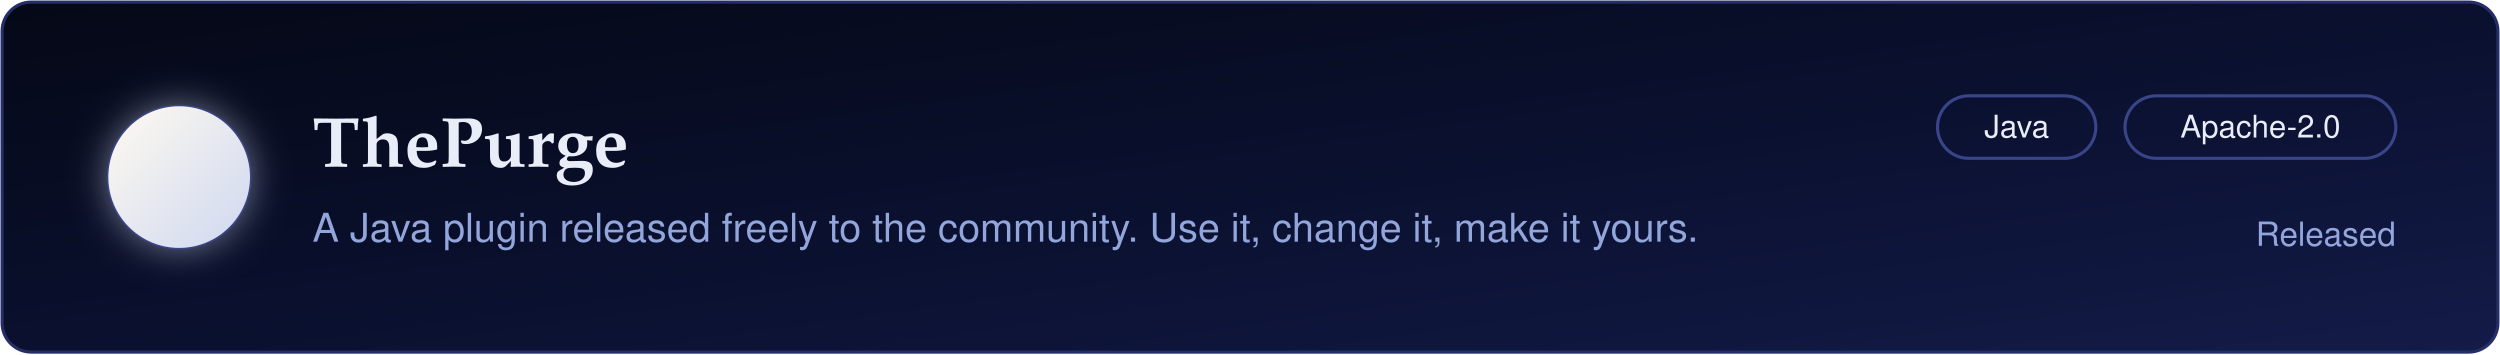
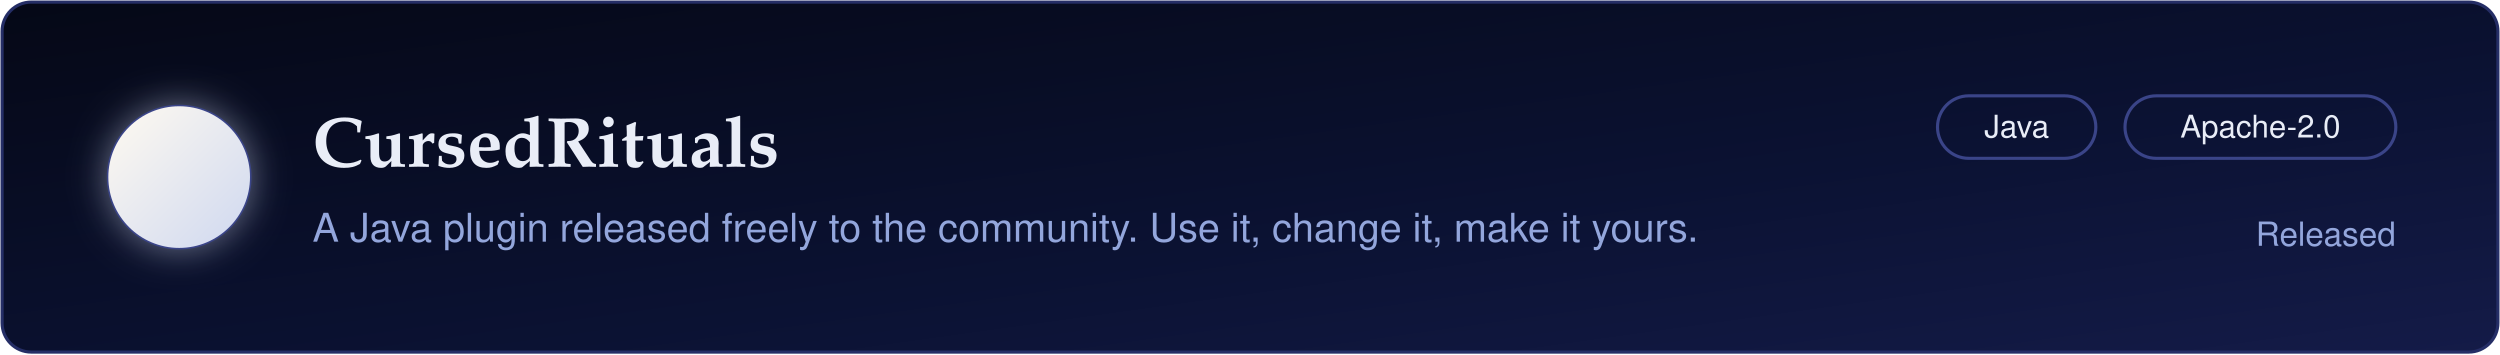
<svg xmlns="http://www.w3.org/2000/svg" width="1200" height="170" viewBox="0 0 1200 170" role="img" aria-labelledby="t d">
  <defs>
    <linearGradient id="moonGrad" x1="0" y1="0" x2="1" y2="1">
      <stop offset="0" stop-color="#fffaf0" />
      <stop offset="1" stop-color="#cfd8f0" />
    </linearGradient>
    <radialGradient id="shade" cx="0.72" cy="0.42" r="0.85">
      <stop offset="0" stop-color="#252f7c" />
      <stop offset="0.55" stop-color="#131a4a" />
      <stop offset="1" stop-color="#0a0f30" />
    </radialGradient>
    <filter id="blur" x="-50%" y="-50%" width="200%" height="200%">
      <feGaussianBlur stdDeviation="9" />
    </filter>
    <linearGradient id="panel" x1="0" y1="0" x2="1" y2="1">
      <stop offset="0" stop-color="#050816" />
      <stop offset="0.6" stop-color="#0b1233" />
      <stop offset="1" stop-color="#141b48" />
    </linearGradient>
  </defs>
  <rect x="1" y="1" width="1198" height="168" rx="14" fill="url(#panel)" stroke="#252e66" stroke-width="1.5" />
  <path d="M52 85 A34 34 0 1 1 120 85 A34 34 0 1 1 52 85Z" fill="#cfd8f0" opacity="0.55" filter="url(#blur)" />
  <circle cx="86" cy="85" r="34" fill="url(#shade)" stroke="#3a4488" stroke-width="1.5" />
  <path d="M52 85 A34 34 0 1 1 120 85 A34 34 0 1 1 52 85Z" fill="url(#moonGrad)" />
-   <text x="150" y="80" font-family="'Iowan Old Style','Palatino Linotype',Palatino,Georgia,'DejaVu Serif',serif" font-size="34" font-weight="700" fill="#e9edf7">ThePurge</text>
+   <text x="150" y="80" font-family="'Iowan Old Style','Palatino Linotype',Palatino,Georgia,'DejaVu Serif',serif" font-size="34" font-weight="700" fill="#e9edf7">CursedRituals</text>
  <text x="150" y="116" font-family="'Segoe UI','Helvetica Neue',Helvetica,Arial,'DejaVu Sans',sans-serif" font-size="19" fill="#93a6dc">A Java plugin released freely to the community. Use it, change it, make it yours.</text>
  <rect x="1020" y="46" width="130" height="30" rx="15" fill="none" stroke="#3a4488" stroke-width="1.5" />
  <text x="1085.0" y="66" text-anchor="middle" font-family="'Segoe UI','Helvetica Neue',Helvetica,Arial,'DejaVu Sans',sans-serif" font-size="15" fill="#e9edf7">Apache-2.0</text>
  <rect x="930" y="46" width="76" height="30" rx="15" fill="none" stroke="#3a4488" stroke-width="1.5" />
  <text x="968.0" y="66" text-anchor="middle" font-family="'Segoe UI','Helvetica Neue',Helvetica,Arial,'DejaVu Sans',sans-serif" font-size="15" fill="#e9edf7">Java</text>
  <text x="1150" y="118" text-anchor="end" font-family="'Segoe UI','Helvetica Neue',Helvetica,Arial,'DejaVu Sans',sans-serif" font-size="16" fill="#93a6dc">Released</text>
</svg>
